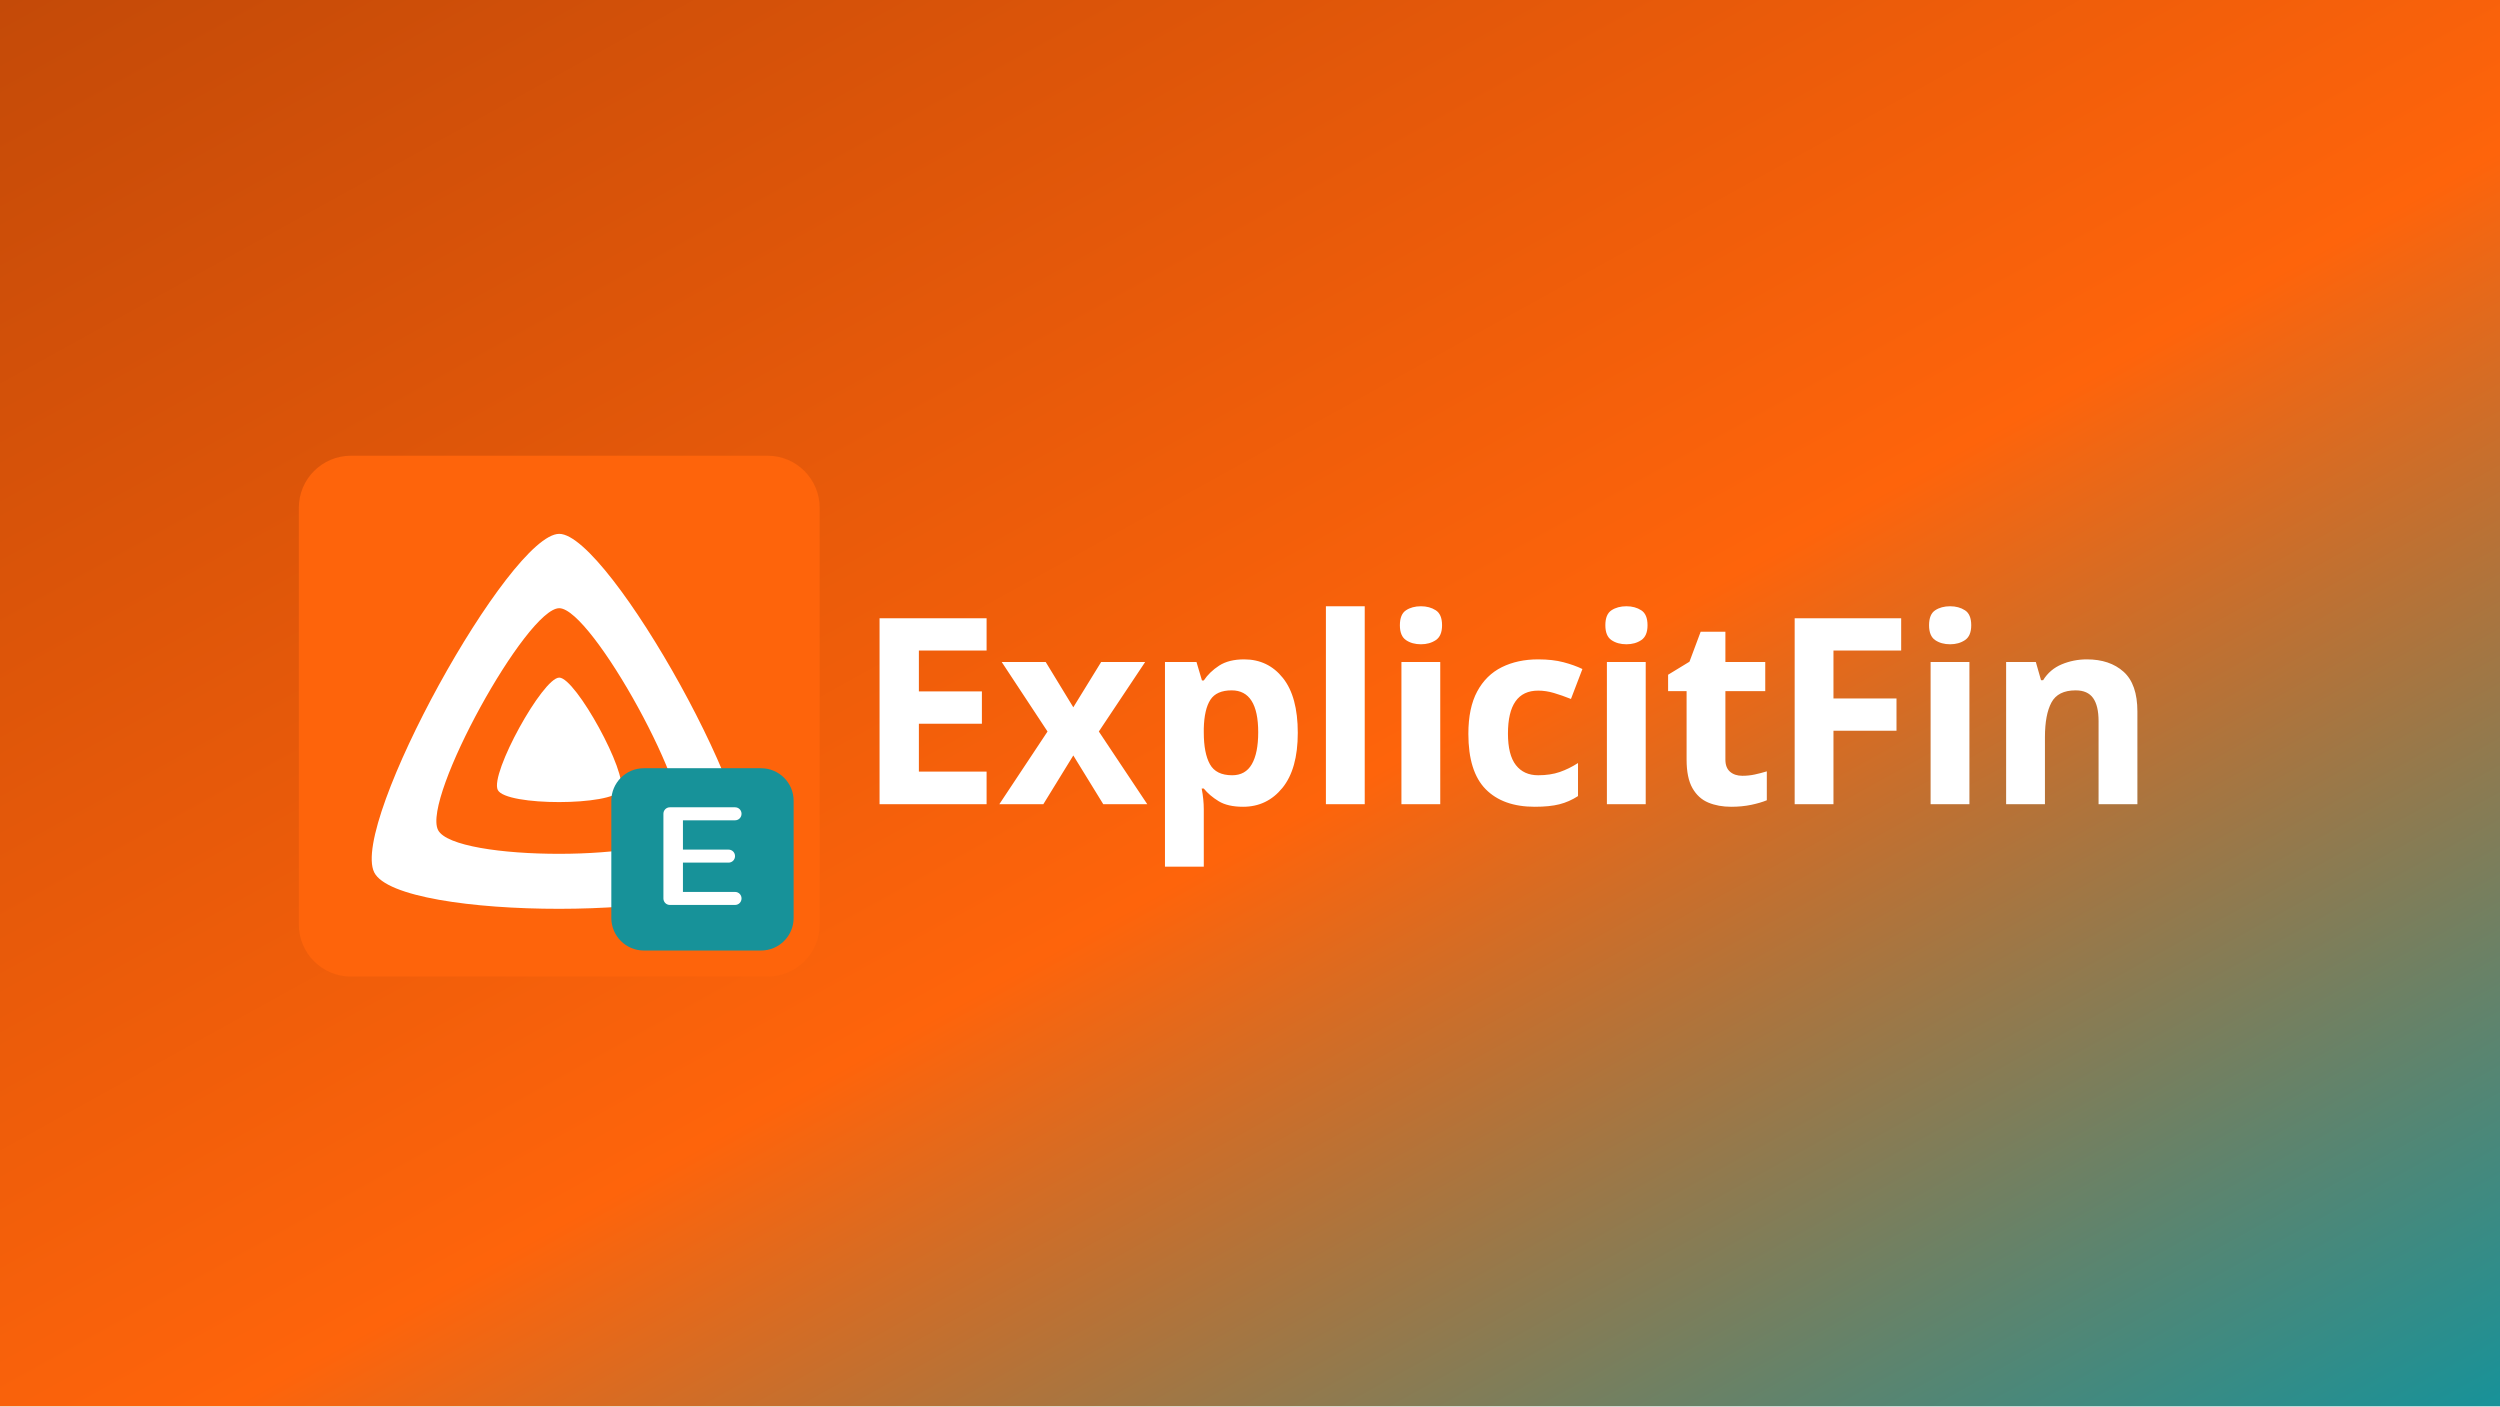
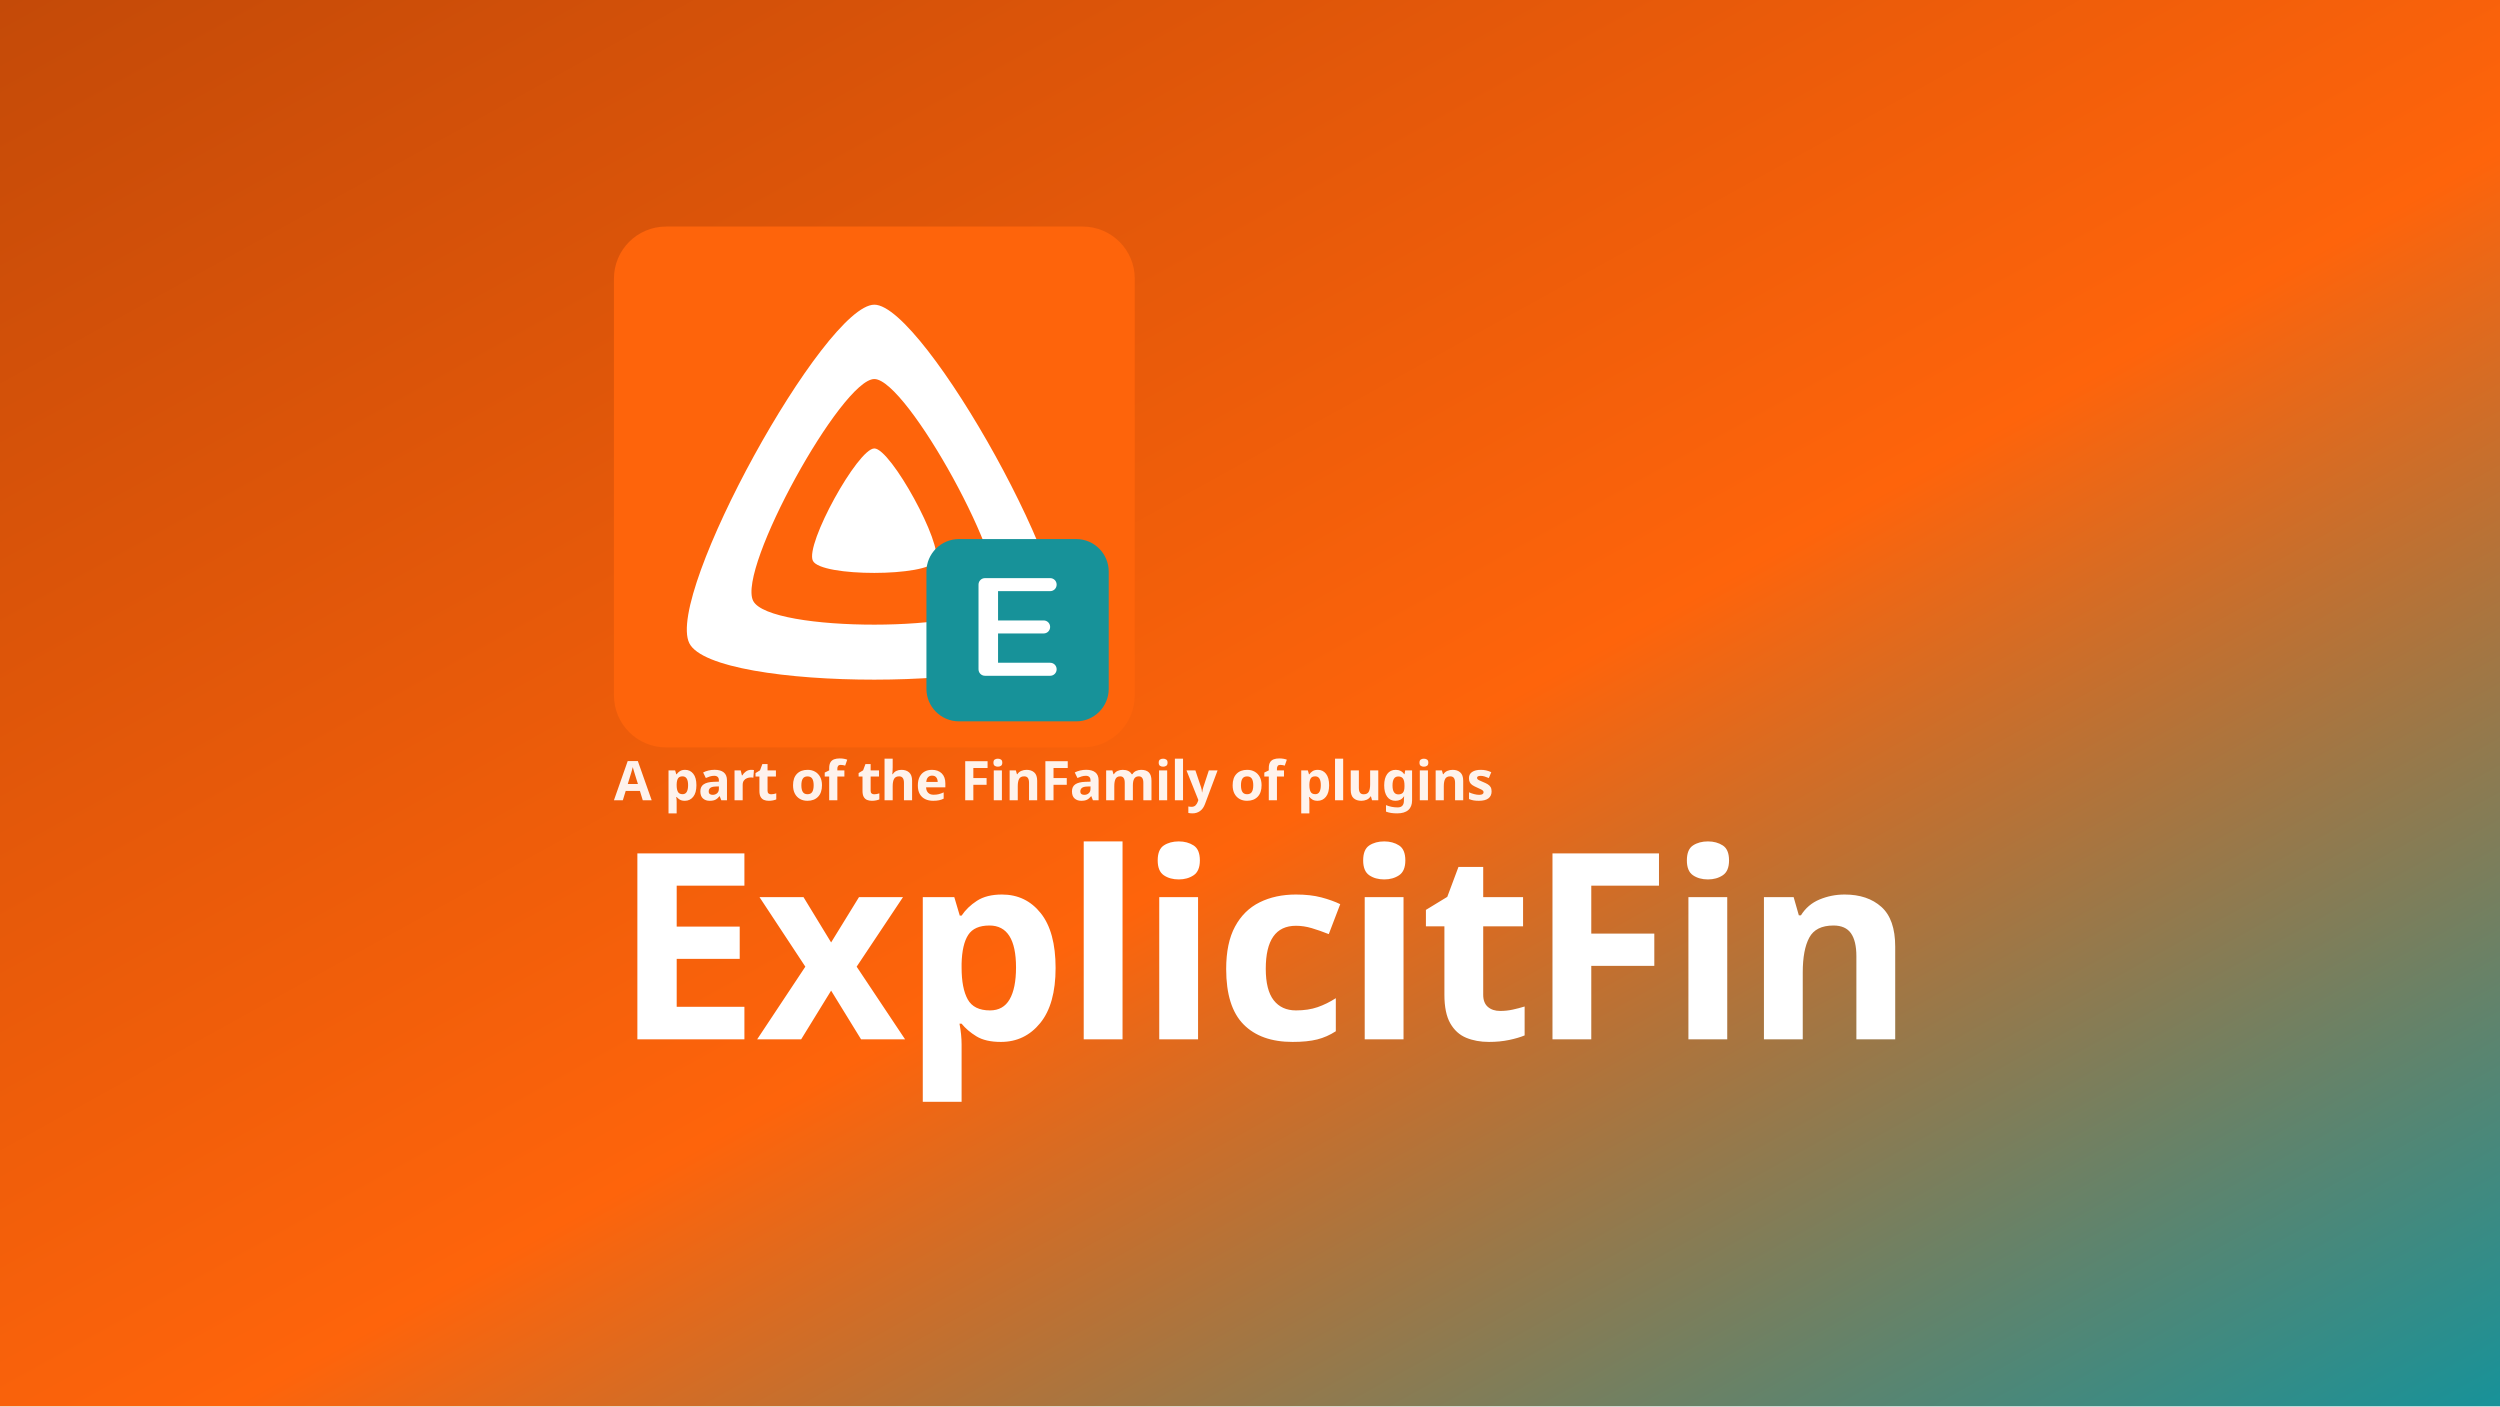
<svg xmlns="http://www.w3.org/2000/svg" width="1920" height="1080" viewBox="0 0 1920 1080">
  <defs>
    <linearGradient id="g" x1="0" y1="0" x2="1" y2="1">
      <stop offset="0%" stop-color="#c44a08" />
      <stop offset="55%" stop-color="#fe640b" />
      <stop offset="100%" stop-color="#179299" />
    </linearGradient>
    <style type="text/css">
      .title {
        font-family: "Nunito", "Quicksand", "Comfortaa", "Arial Rounded MT Bold", ui-rounded, sans-serif;
        font-weight: 700;
        font-size: 200px;
        fill: #ffffff;
        letter-spacing: -0.015em;
      }
+       .tagline {
+         font-family: "Nunito", "Quicksand", "Comfortaa", "Arial Rounded MT Bold", ui-rounded, sans-serif;
+         font-weight: 700;
+         font-size: 42px;
+         fill: #ffffff;
+         letter-spacing: -0.015em;
+         opacity: 0.92;
+       }
    </style>
  </defs>
  <rect width="1920" height="1080" fill="url(#g)" />
  <g transform="translate(960, 540)">
-     <g transform="translate(-730.50, -190.00)">
+     <g transform="translate(-488.50, -366.00)">
      <g transform="translate(-40.00, -40.00) scale(10)">
        <rect width="40" height="40" x="4" y="4" rx="4" fill="#fe640b" />
        <path fill="#ffffff" d="M 24 10 C 20.19 10 7.92 32.24 9.79 36 C 11.66 39.75 36.36 39.71 38.21 36 C 40.25 32.29 27.81 10 24 10 Z M 33.31 32.74 C 32.1 35.17 15.92 35.2 14.69 32.74 C 13.46 30.28 21.5 15.71 24 15.71 C 26.5 15.71 34.52 30.31 33.31 32.74 Z M 24 21.04 C 22.74 21.04 18.66 28.42 19.28 29.67 C 19.9 30.92 28.1 30.9 28.71 29.67 C 29.32 28.44 25.26 21.04 24 21.04 Z" />
        <rect width="14" height="14" x="28" y="28" rx="2.5" fill="#179299" />
        <path fill="#ffffff" d="M 32 31.5 C 32 31.22 32.22 31 32.5 31 H 37.5 C 37.78 31 38 31.22 38 31.5 C 38 31.78 37.78 32 37.5 32 H 33.5 V 34.25 H 37 C 37.28 34.25 37.5 34.47 37.5 34.75 C 37.5 35.03 37.28 35.25 37 35.25 H 33.5 V 37.5 H 37.5 C 37.78 37.5 38 37.72 38 38 C 38 38.28 37.78 38.5 37.5 38.5 H 32.5 C 32.22 38.5 32 38.28 32 38 Z" />
      </g>
-       <text class="title" x="428.00" y="190.00" dominant-baseline="central">ExplicitFin</text>
+       <text class="tagline" x="0" y="408.00" dominant-baseline="hanging">A part of the FinFamily of plugins</text>
+       <text class="title" x="0" y="469.00" dominant-baseline="hanging">ExplicitFin</text>
    </g>
  </g>
</svg>
